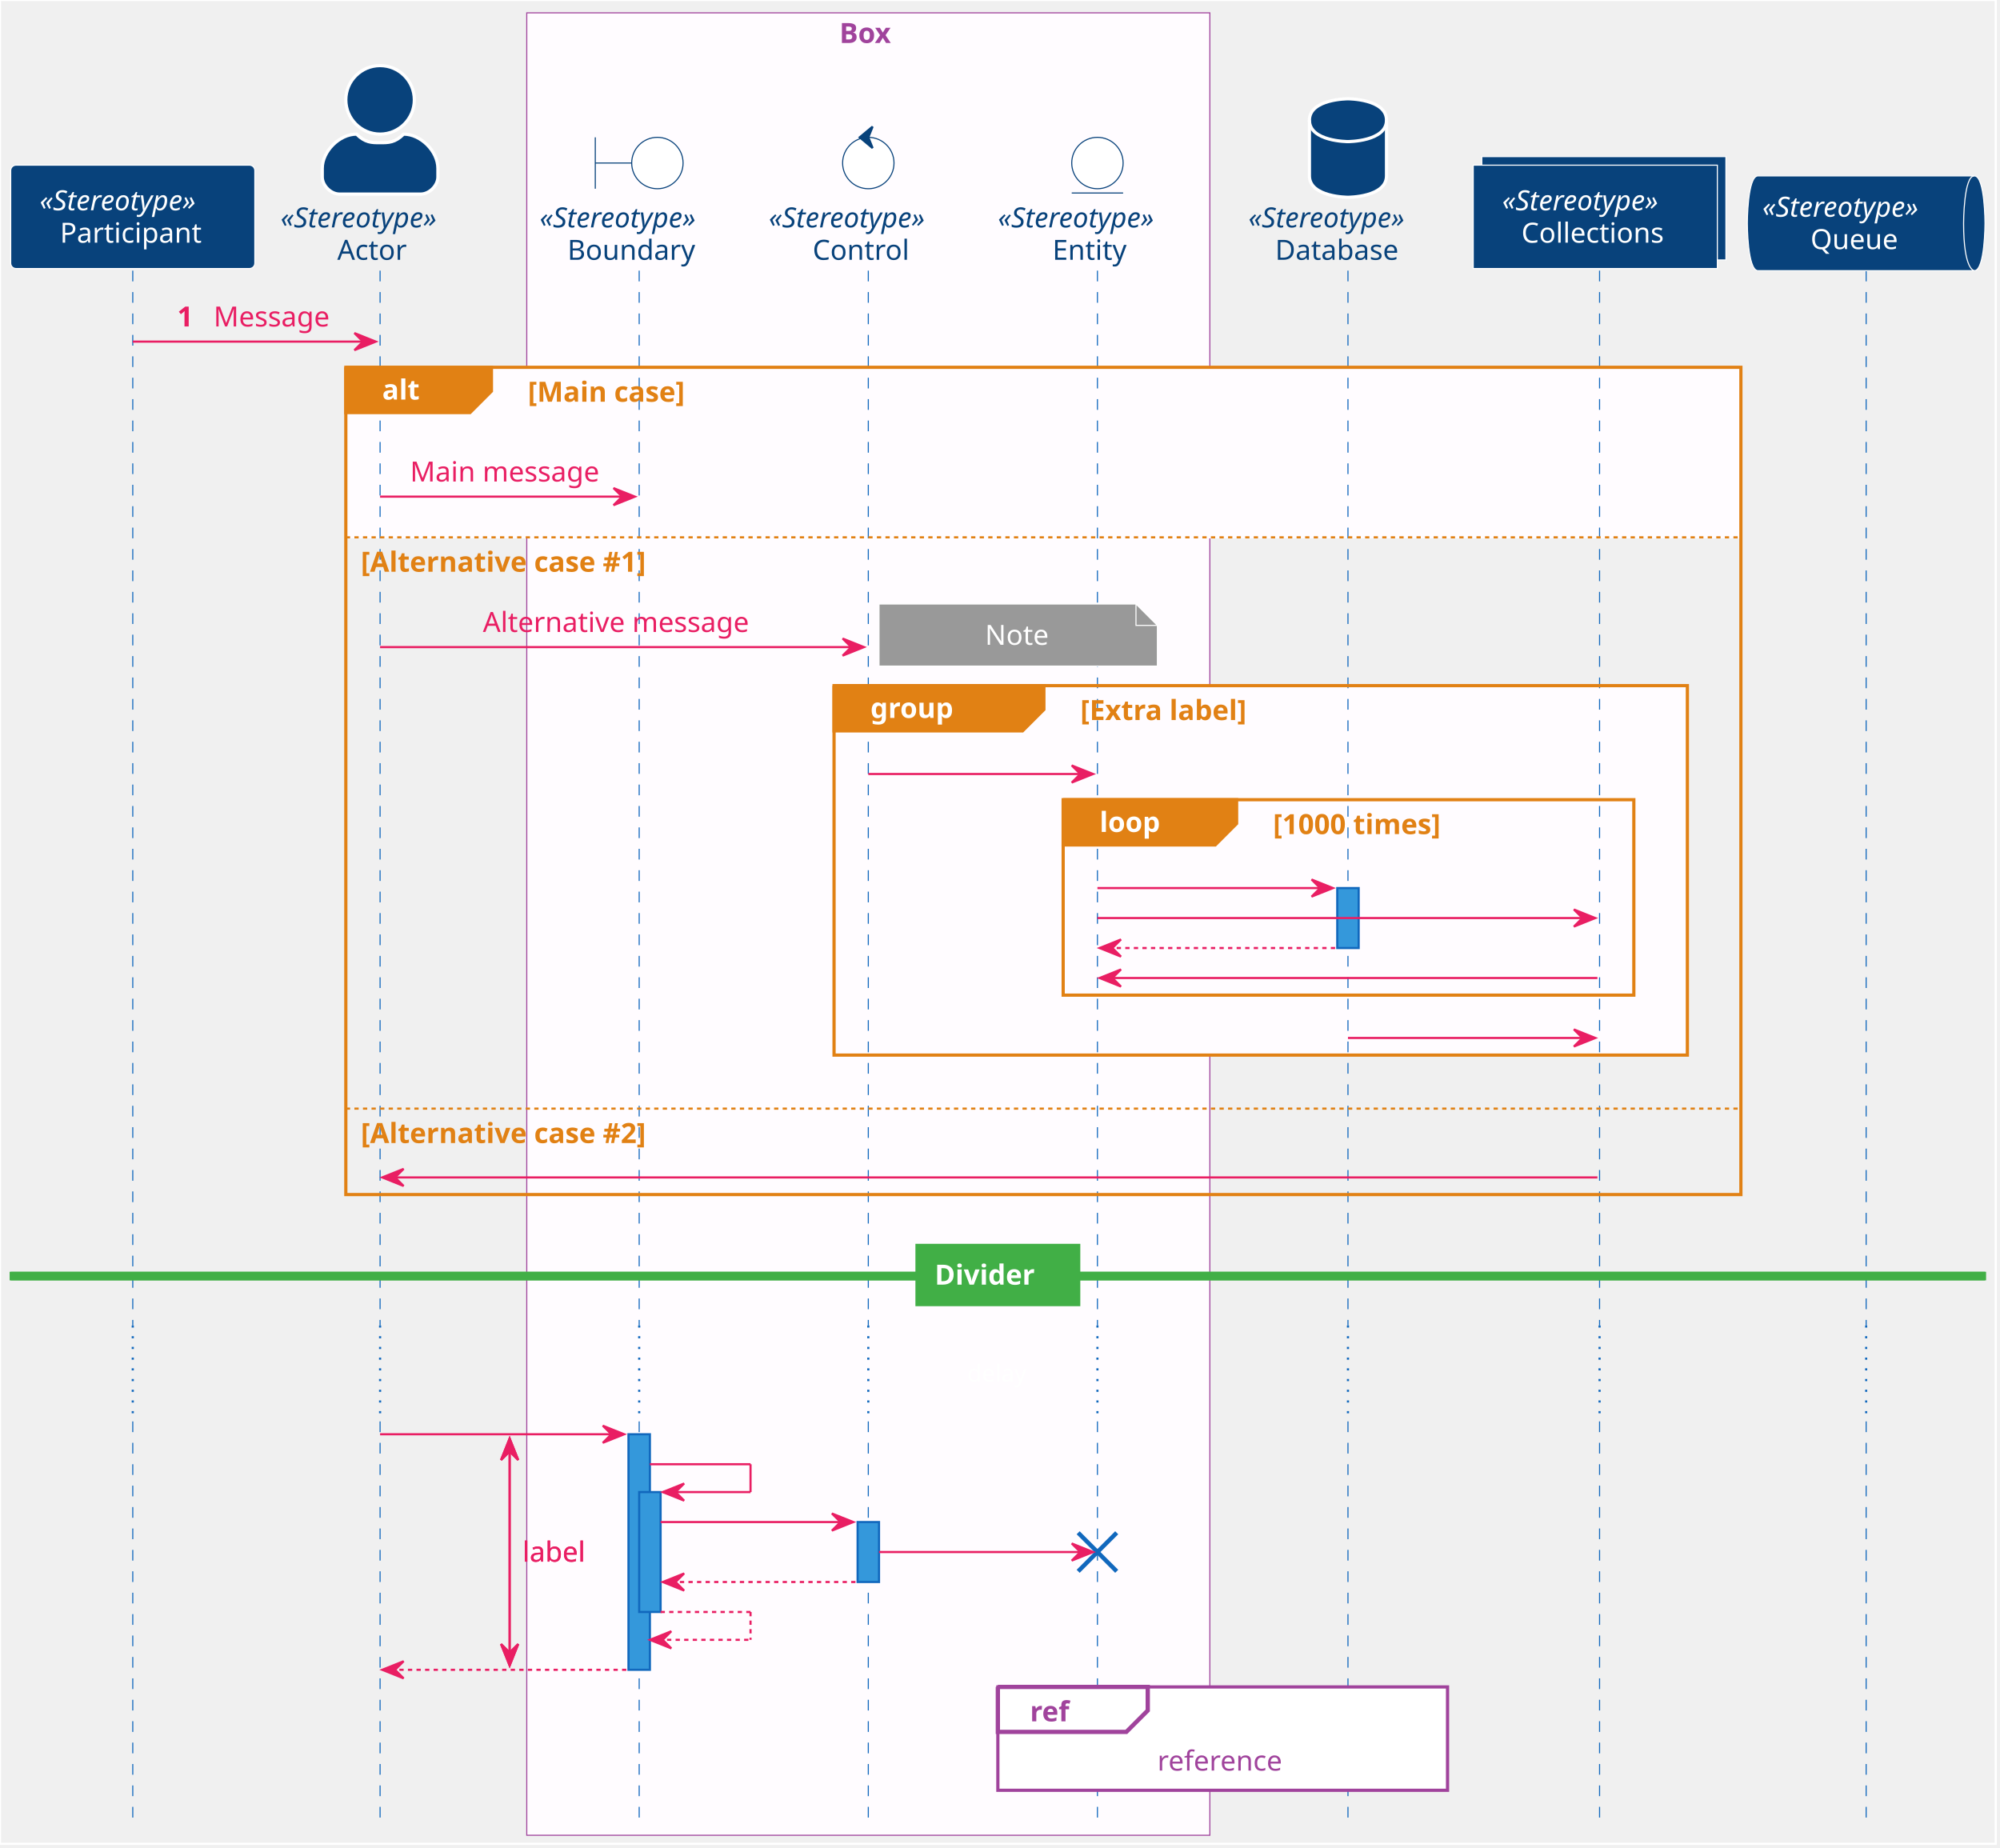
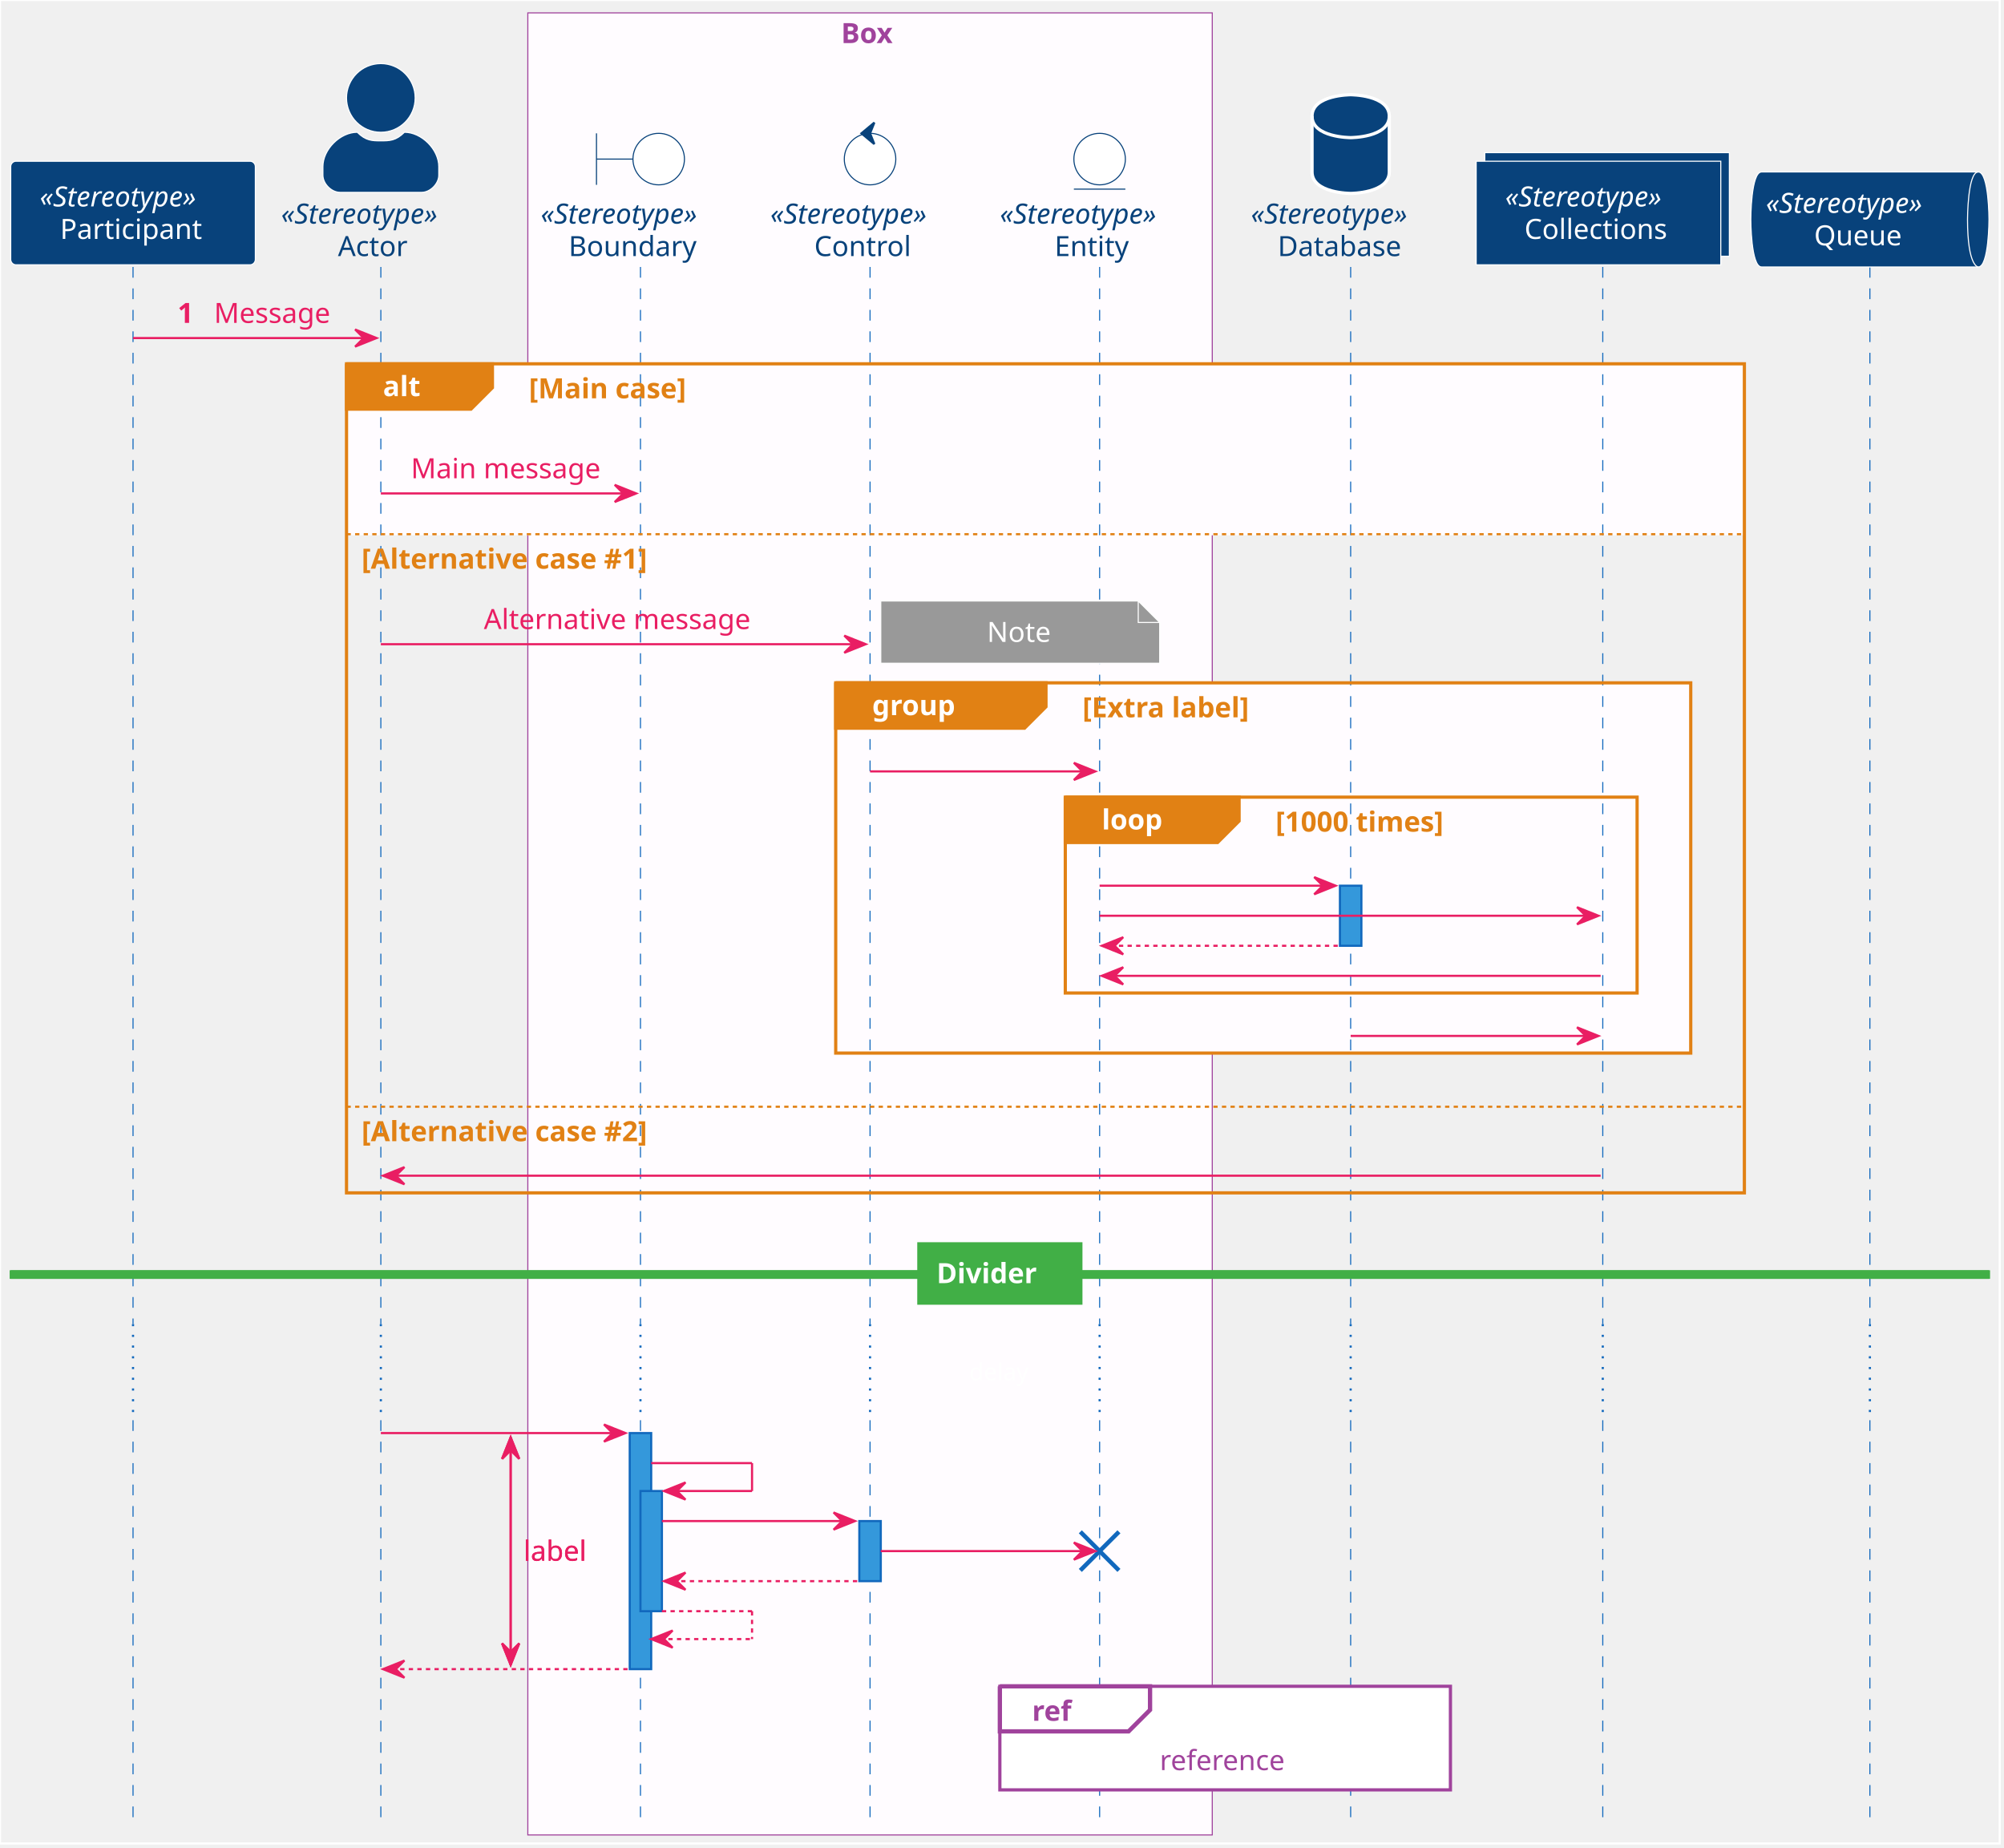
- <svg xmlns="http://www.w3.org/2000/svg" contentStyleType="text/css" height="863px" preserveAspectRatio="none" style="width:934px;height:863px;" version="1.1" viewBox="0 0 934 863" width="934px" zoomAndPan="magnify">
+ <svg xmlns="http://www.w3.org/2000/svg" contentStyleType="text/css" height="861px" preserveAspectRatio="none" style="width:934px;height:861px;" version="1.1" viewBox="0 0 934 861" width="934px" zoomAndPan="magnify">
  <defs />
  <g>
-     <rect fill="none" height="861.062" style="stroke:#FFFFFF;stroke-width:1.0;" width="932" x="0" y="0" />
-     <rect fill="#FFFCFF" height="851.062" style="stroke:#A0439C;stroke-width:0.5;" width="319" x="246" y="6" />
+     <rect fill="none" height="859.062" style="stroke:#FFFFFF;stroke-width:1.0;" width="932" x="0" y="0" />
+     <rect fill="#FFFCFF" height="849.062" style="stroke:#A0439C;stroke-width:0.5;" width="319" x="246" y="6" />
    <text fill="#A0439C" font-family="sans-serif" font-size="13" font-weight="bold" lengthAdjust="spacing" textLength="27" x="392" y="20.067">Box</text>
-     <rect fill="#FFFCFF" height="79.398" style="stroke:#FFFCFF;stroke-width:1.0;" width="651.5" x="161.5" y="171.531" />
-     <rect fill="#FFFCFF" height="172.531" style="stroke:#FFFCFF;stroke-width:1.0;" width="398.5" x="389.5" y="320.195" />
-     <rect fill="#FFFCFF" height="91.266" style="stroke:#FFFCFF;stroke-width:1.0;" width="266.5" x="496.5" y="373.461" />
-     <line style="stroke:#E91E63;stroke-width:1.0;" x1="238" x2="238" y1="671.797" y2="777.797" />
-     <polygon fill="#E91E63" points="234,681.797,238,671.797,242,681.797,238,677.797" style="stroke:#E91E63;stroke-width:1.0;" />
-     <polygon fill="#E91E63" points="234,767.797,238,777.797,242,767.797,238,771.797" style="stroke:#E91E63;stroke-width:1.0;" />
-     <text fill="#E91E63" font-family="sans-serif" font-size="13" lengthAdjust="spacing" textLength="30" x="244" y="729.297">label</text>
-     <line style="stroke:#1168BD;stroke-width:0.5;stroke-dasharray:5.0,5.0;" x1="62" x2="62" y1="126.398" y2="618.992" />
-     <line style="stroke:#1168BD;stroke-width:1.0;stroke-dasharray:1.0,4.0;" x1="62" x2="62" y1="618.992" y2="663.797" />
-     <line style="stroke:#1168BD;stroke-width:0.5;stroke-dasharray:5.0,5.0;" x1="62" x2="62" y1="663.797" y2="851.062" />
-     <line style="stroke:#1168BD;stroke-width:0.5;stroke-dasharray:5.0,5.0;" x1="177.5" x2="177.5" y1="126.398" y2="618.992" />
-     <line style="stroke:#1168BD;stroke-width:1.0;stroke-dasharray:1.0,4.0;" x1="177.5" x2="177.5" y1="618.992" y2="663.797" />
-     <line style="stroke:#1168BD;stroke-width:0.5;stroke-dasharray:5.0,5.0;" x1="177.5" x2="177.5" y1="663.797" y2="851.062" />
-     <line style="stroke:#1168BD;stroke-width:0.5;stroke-dasharray:5.0,5.0;" x1="298.5" x2="298.5" y1="126.398" y2="618.992" />
-     <line style="stroke:#1168BD;stroke-width:1.0;stroke-dasharray:1.0,4.0;" x1="298.5" x2="298.5" y1="618.992" y2="663.797" />
-     <line style="stroke:#1168BD;stroke-width:0.5;stroke-dasharray:5.0,5.0;" x1="298.5" x2="298.5" y1="663.797" y2="851.062" />
-     <rect fill="#3498DB" height="110" style="stroke:#1168BD;stroke-width:1.0;" width="10" x="293.5" y="669.797" />
-     <rect fill="#3498DB" height="56" style="stroke:#1168BD;stroke-width:1.0;" width="10" x="298.5" y="696.797" />
-     <line style="stroke:#1168BD;stroke-width:0.5;stroke-dasharray:5.0,5.0;" x1="405.5" x2="405.5" y1="126.398" y2="618.992" />
-     <line style="stroke:#1168BD;stroke-width:1.0;stroke-dasharray:1.0,4.0;" x1="405.5" x2="405.5" y1="618.992" y2="663.797" />
-     <line style="stroke:#1168BD;stroke-width:0.5;stroke-dasharray:5.0,5.0;" x1="405.5" x2="405.5" y1="663.797" y2="851.062" />
-     <rect fill="#3498DB" height="28" style="stroke:#1168BD;stroke-width:1.0;" width="10" x="400.5" y="710.797" />
-     <line style="stroke:#1168BD;stroke-width:0.5;stroke-dasharray:5.0,5.0;" x1="512.5" x2="512.5" y1="126.398" y2="618.992" />
-     <line style="stroke:#1168BD;stroke-width:1.0;stroke-dasharray:1.0,4.0;" x1="512.5" x2="512.5" y1="618.992" y2="663.797" />
-     <line style="stroke:#1168BD;stroke-width:0.5;stroke-dasharray:5.0,5.0;" x1="512.5" x2="512.5" y1="663.797" y2="851.062" />
-     <line style="stroke:#1168BD;stroke-width:2.0;" x1="503.5" x2="521.5" y1="715.797" y2="733.797" />
-     <line style="stroke:#1168BD;stroke-width:2.0;" x1="503.5" x2="521.5" y1="733.797" y2="715.797" />
-     <line style="stroke:#1168BD;stroke-width:0.5;stroke-dasharray:5.0,5.0;" x1="629.5" x2="629.5" y1="126.398" y2="618.992" />
-     <line style="stroke:#1168BD;stroke-width:1.0;stroke-dasharray:1.0,4.0;" x1="629.5" x2="629.5" y1="618.992" y2="663.797" />
-     <line style="stroke:#1168BD;stroke-width:0.5;stroke-dasharray:5.0,5.0;" x1="629.5" x2="629.5" y1="663.797" y2="851.062" />
-     <rect fill="#3498DB" height="28" style="stroke:#1168BD;stroke-width:1.0;" width="10" x="624.5" y="414.727" />
-     <line style="stroke:#1168BD;stroke-width:0.5;stroke-dasharray:5.0,5.0;" x1="747" x2="747" y1="126.398" y2="618.992" />
-     <line style="stroke:#1168BD;stroke-width:1.0;stroke-dasharray:1.0,4.0;" x1="747" x2="747" y1="618.992" y2="663.797" />
-     <line style="stroke:#1168BD;stroke-width:0.5;stroke-dasharray:5.0,5.0;" x1="747" x2="747" y1="663.797" y2="851.062" />
-     <line style="stroke:#1168BD;stroke-width:0.5;stroke-dasharray:5.0,5.0;" x1="871.5" x2="871.5" y1="126.398" y2="618.992" />
-     <line style="stroke:#1168BD;stroke-width:1.0;stroke-dasharray:1.0,4.0;" x1="871.5" x2="871.5" y1="618.992" y2="663.797" />
-     <line style="stroke:#1168BD;stroke-width:0.5;stroke-dasharray:5.0,5.0;" x1="871.5" x2="871.5" y1="663.797" y2="851.062" />
-     <rect fill="#08427B" height="48.266" rx="2.5" ry="2.5" style="stroke:#FFFFFF;stroke-width:0.5;" width="114" x="5" y="77.133" />
-     <text fill="#FFFFFF" font-family="sans-serif" font-size="13" font-style="italic" lengthAdjust="spacing" textLength="87" x="18.5" y="98.2">«Stereotype»</text>
-     <text fill="#FFFFFF" font-family="sans-serif" font-size="13" lengthAdjust="spacing" textLength="68" x="28" y="113.332">Participant</text>
-     <text fill="#08427B" font-family="sans-serif" font-size="13" font-style="italic" lengthAdjust="spacing" textLength="87" x="131" y="106.2">«Stereotype»</text>
-     <text fill="#08427B" font-family="sans-serif" font-size="13" lengthAdjust="spacing" textLength="34" x="157.5" y="121.332">Actor</text>
-     <ellipse cx="177.5" cy="46.633" fill="#08427B" rx="16" ry="16" style="stroke:#FFFFFF;stroke-width:1.5;" />
-     <path d="M177.5,66.633 C181.5,66.633 184.5,66.633 188.5,62.633 C196.5,62.633 204.5,70.633 204.5,78.633 L204.5,82.633 C204.5,86.633 200.5,90.633 196.5,90.633 L158.5,90.633 C154.5,90.633 150.5,86.633 150.5,82.633 L150.5,78.633 C150.5,70.633 158.5,62.633 166.5,62.633 C170.5,66.633 173.5,66.633 177.5,66.633 " fill="#08427B" style="stroke:#FFFFFF;stroke-width:1.5;" />
-     <text fill="#08427B" font-family="sans-serif" font-size="13" font-style="italic" lengthAdjust="spacing" textLength="87" x="252" y="106.2">«Stereotype»</text>
-     <text fill="#08427B" font-family="sans-serif" font-size="13" lengthAdjust="spacing" textLength="61" x="265" y="121.332">Boundary</text>
-     <path d="M278,64.133 L278,88.133 M278,76.133 L295,76.133 " fill="none" style="stroke:#08427B;stroke-width:0.5;" />
-     <ellipse cx="307" cy="76.133" fill="#FFFFFF" rx="12" ry="12" style="stroke:#08427B;stroke-width:0.5;" />
-     <text fill="#08427B" font-family="sans-serif" font-size="13" font-style="italic" lengthAdjust="spacing" textLength="87" x="359" y="106.2">«Stereotype»</text>
-     <text fill="#08427B" font-family="sans-serif" font-size="13" lengthAdjust="spacing" textLength="46" x="379.5" y="121.332">Control</text>
-     <ellipse cx="405.5" cy="76.133" fill="#FFFFFF" rx="12" ry="12" style="stroke:#08427B;stroke-width:0.5;" />
-     <polygon fill="#08427B" points="401.5,64.133,407.5,59.133,405.5,64.133,407.5,69.133,401.5,64.133" style="stroke:#08427B;stroke-width:1.0;" />
-     <text fill="#08427B" font-family="sans-serif" font-size="13" font-style="italic" lengthAdjust="spacing" textLength="87" x="466" y="106.2">«Stereotype»</text>
-     <text fill="#08427B" font-family="sans-serif" font-size="13" lengthAdjust="spacing" textLength="36" x="491.5" y="121.332">Entity</text>
-     <ellipse cx="512.5" cy="76.133" fill="#FFFFFF" rx="12" ry="12" style="stroke:#08427B;stroke-width:0.5;" />
-     <line style="stroke:#08427B;stroke-width:0.5;" x1="500.5" x2="524.5" y1="90.133" y2="90.133" />
-     <text fill="#08427B" font-family="sans-serif" font-size="13" font-style="italic" lengthAdjust="spacing" textLength="87" x="583" y="106.2">«Stereotype»</text>
-     <text fill="#08427B" font-family="sans-serif" font-size="13" lengthAdjust="spacing" textLength="62" x="595.5" y="121.332">Database</text>
-     <path d="M611.5,56.133 C611.5,46.133 629.5,46.133 629.5,46.133 C629.5,46.133 647.5,46.133 647.5,56.133 L647.5,82.133 C647.5,92.133 629.5,92.133 629.5,92.133 C629.5,92.133 611.5,92.133 611.5,82.133 L611.5,56.133 " fill="#08427B" style="stroke:#FFFFFF;stroke-width:1.5;" />
-     <path d="M611.5,56.133 C611.5,66.133 629.5,66.133 629.5,66.133 C629.5,66.133 647.5,66.133 647.5,56.133 " fill="none" style="stroke:#FFFFFF;stroke-width:1.5;" />
-     <rect fill="#08427B" height="48.266" style="stroke:#FFFFFF;stroke-width:0.5;" width="114" x="692" y="73.133" />
-     <rect fill="#08427B" height="48.266" style="stroke:#FFFFFF;stroke-width:0.5;" width="114" x="688" y="77.133" />
-     <text fill="#FFFFFF" font-family="sans-serif" font-size="13" font-style="italic" lengthAdjust="spacing" textLength="87" x="701.5" y="98.2">«Stereotype»</text>
-     <text fill="#FFFFFF" font-family="sans-serif" font-size="13" lengthAdjust="spacing" textLength="69" x="710.5" y="113.332">Collections</text>
-     <path d="M821,82.133 L922,82.133 C927,82.133 927,104.266 927,104.266 C927,104.266 927,126.398 922,126.398 L821,126.398 C816,126.398 816,104.266 816,104.266 C816,104.266 816,82.133 821,82.133 " fill="#08427B" style="stroke:#FFFFFF;stroke-width:0.5;" />
-     <path d="M922,82.133 C917,82.133 917,104.266 917,104.266 C917,126.398 922,126.398 922,126.398 " fill="none" style="stroke:#FFFFFF;stroke-width:0.5;" />
-     <text fill="#FFFFFF" font-family="sans-serif" font-size="13" font-style="italic" lengthAdjust="spacing" textLength="87" x="823" y="101.2">«Stereotype»</text>
-     <text fill="#FFFFFF" font-family="sans-serif" font-size="13" lengthAdjust="spacing" textLength="42" x="845.5" y="116.332">Queue</text>
-     <polygon fill="#E91E63" points="165.5,155.531,175.5,159.531,165.5,163.531,169.5,159.531" style="stroke:#E91E63;stroke-width:1.0;" />
-     <line style="stroke:#E91E63;stroke-width:1.0;" x1="62" x2="171.5" y1="159.531" y2="159.531" />
-     <text fill="#E91E63" font-family="sans-serif" font-size="13" font-weight="bold" lengthAdjust="spacing" textLength="9" x="82.75" y="152.465">1</text>
-     <text fill="#E91E63" font-family="sans-serif" font-size="13" lengthAdjust="spacing" textLength="57" x="99.75" y="152.465">Message</text>
-     <path d="M161.5,171.531 L229.5,171.531 L229.5,182.664 L219.5,192.664 L161.5,192.664 L161.5,171.531 " fill="#E18114" style="stroke:#E18114;stroke-width:1.5;" />
-     <rect fill="none" height="386.328" style="stroke:#E18114;stroke-width:1.5;" width="651.5" x="161.5" y="171.531" />
-     <text fill="#FFFFFF" font-family="sans-serif" font-size="13" font-weight="bold" lengthAdjust="spacing" textLength="19" x="178.5" y="186.598">alt</text>
-     <text fill="#E18114" font-family="sans-serif" font-size="13" font-weight="bold" lengthAdjust="spacing" textLength="86" x="246.5" y="187.598">[Main case]</text>
-     <line style="stroke:#E18114;stroke-width:1.0;stroke-dasharray:2.0,2.0;" x1="161.5" x2="813" y1="250.93" y2="250.93" />
-     <text fill="#E18114" font-family="sans-serif" font-size="13" font-weight="bold" lengthAdjust="spacing" textLength="156" x="168.5" y="266.997">[Alternative case #1]</text>
-     <line style="stroke:#E18114;stroke-width:1.0;stroke-dasharray:2.0,2.0;" x1="161.5" x2="813" y1="517.727" y2="517.727" />
-     <text fill="#E18114" font-family="sans-serif" font-size="13" font-weight="bold" lengthAdjust="spacing" textLength="156" x="168.5" y="533.793">[Alternative case #2]</text>
-     <polygon fill="#E91E63" points="286.5,227.93,296.5,231.93,286.5,235.93,290.5,231.93" style="stroke:#E91E63;stroke-width:1.0;" />
-     <line style="stroke:#E91E63;stroke-width:1.0;" x1="177.5" x2="292.5" y1="231.93" y2="231.93" />
-     <text fill="#E91E63" font-family="sans-serif" font-size="13" lengthAdjust="spacing" textLength="93" x="191.5" y="224.864">Main message</text>
-     <polygon fill="#E91E63" points="393.5,298.195,403.5,302.195,393.5,306.195,397.5,302.195" style="stroke:#E91E63;stroke-width:1.0;" />
-     <line style="stroke:#E91E63;stroke-width:1.0;" x1="177.5" x2="399.5" y1="302.195" y2="302.195" />
-     <text fill="#E91E63" font-family="sans-serif" font-size="13" lengthAdjust="spacing" textLength="132" x="225.5" y="295.129">Alternative message</text>
-     <path d="M410.5,282.062 L410.5,311.062 L540.5,311.062 L540.5,292.062 L530.5,282.062 L410.5,282.062 " fill="#999999" style="stroke:#FFFFFF;stroke-width:0.5;" />
-     <path d="M530.5,282.062 L530.5,292.062 L540.5,292.062 L530.5,282.062 " fill="#999999" style="stroke:#FFFFFF;stroke-width:0.5;" />
-     <text fill="#FFFFFF" font-family="sans-serif" font-size="13" lengthAdjust="spacing" textLength="31" x="460" y="301.129">Note</text>
-     <path d="M389.5,320.195 L487.5,320.195 L487.5,331.328 L477.5,341.328 L389.5,341.328 L389.5,320.195 " fill="#E18114" style="stroke:#E18114;stroke-width:1.5;" />
-     <rect fill="none" height="172.531" style="stroke:#E18114;stroke-width:1.5;" width="398.5" x="389.5" y="320.195" />
-     <text fill="#FFFFFF" font-family="sans-serif" font-size="13" font-weight="bold" lengthAdjust="spacing" textLength="44" x="406.5" y="335.262">group</text>
-     <text fill="#E18114" font-family="sans-serif" font-size="13" font-weight="bold" lengthAdjust="spacing" textLength="91" x="504.5" y="336.262">[Extra label]</text>
-     <polygon fill="#E91E63" points="500.5,357.461,510.5,361.461,500.5,365.461,504.5,361.461" style="stroke:#E91E63;stroke-width:1.0;" />
-     <line style="stroke:#E91E63;stroke-width:1.0;" x1="405.5" x2="506.5" y1="361.461" y2="361.461" />
-     <path d="M496.5,373.461 L577.5,373.461 L577.5,384.594 L567.5,394.594 L496.5,394.594 L496.5,373.461 " fill="#E18114" style="stroke:#E18114;stroke-width:1.5;" />
-     <rect fill="none" height="91.266" style="stroke:#E18114;stroke-width:1.5;" width="266.5" x="496.5" y="373.461" />
-     <text fill="#FFFFFF" font-family="sans-serif" font-size="13" font-weight="bold" lengthAdjust="spacing" textLength="32" x="513.5" y="388.528">loop</text>
-     <text fill="#E18114" font-family="sans-serif" font-size="13" font-weight="bold" lengthAdjust="spacing" textLength="94" x="594.5" y="389.528">[1000 times]</text>
-     <polygon fill="#E91E63" points="612.5,410.727,622.5,414.727,612.5,418.727,616.5,414.727" style="stroke:#E91E63;stroke-width:1.0;" />
-     <line style="stroke:#E91E63;stroke-width:1.0;" x1="512.5" x2="618.5" y1="414.727" y2="414.727" />
-     <polygon fill="#E91E63" points="735,424.727,745,428.727,735,432.727,739,428.727" style="stroke:#E91E63;stroke-width:1.0;" />
-     <line style="stroke:#E91E63;stroke-width:1.0;" x1="512.5" x2="741" y1="428.727" y2="428.727" />
-     <polygon fill="#E91E63" points="523.5,438.727,513.5,442.727,523.5,446.727,519.5,442.727" style="stroke:#E91E63;stroke-width:1.0;" />
-     <line style="stroke:#E91E63;stroke-width:1.0;stroke-dasharray:2.0,2.0;" x1="517.5" x2="623.5" y1="442.727" y2="442.727" />
-     <polygon fill="#E91E63" points="523.5,452.727,513.5,456.727,523.5,460.727,519.5,456.727" style="stroke:#E91E63;stroke-width:1.0;" />
-     <line style="stroke:#E91E63;stroke-width:1.0;" x1="517.5" x2="746" y1="456.727" y2="456.727" />
-     <polygon fill="#E91E63" points="735,480.727,745,484.727,735,488.727,739,484.727" style="stroke:#E91E63;stroke-width:1.0;" />
-     <line style="stroke:#E91E63;stroke-width:1.0;" x1="629.5" x2="741" y1="484.727" y2="484.727" />
-     <polygon fill="#E91E63" points="188.5,545.859,178.5,549.859,188.5,553.859,184.5,549.859" style="stroke:#E91E63;stroke-width:1.0;" />
-     <line style="stroke:#E91E63;stroke-width:1.0;" x1="182.5" x2="746" y1="549.859" y2="549.859" />
-     <rect fill="#41AF46" height="3" style="stroke:#41AF46;stroke-width:1.0;" width="922" x="5" y="594.426" />
-     <line style="stroke:#41AF46;stroke-width:1.0;" x1="5" x2="927" y1="594.426" y2="594.426" />
-     <line style="stroke:#41AF46;stroke-width:1.0;" x1="5" x2="927" y1="597.426" y2="597.426" />
-     <rect fill="#41AF46" height="27.133" style="stroke:#41AF46;stroke-width:2.0;" width="75" x="428.5" y="581.859" />
-     <text fill="#FFFFFF" font-family="sans-serif" font-size="13" font-weight="bold" lengthAdjust="spacing" textLength="52" x="436.5" y="599.926">Divider</text>
-     <text fill="#FFFFFF" font-family="sans-serif" font-size="11" lengthAdjust="spacing" textLength="30" x="451.75" y="645.203">delay</text>
-     <polygon fill="#E91E63" points="281.5,665.797,291.5,669.797,281.5,673.797,285.5,669.797" style="stroke:#E91E63;stroke-width:1.0;" />
-     <line style="stroke:#E91E63;stroke-width:1.0;" x1="177.5" x2="287.5" y1="669.797" y2="669.797" />
-     <line style="stroke:#E91E63;stroke-width:1.0;" x1="303.5" x2="350.5" y1="683.797" y2="683.797" />
-     <line style="stroke:#E91E63;stroke-width:1.0;" x1="350.5" x2="350.5" y1="683.797" y2="696.797" />
-     <line style="stroke:#E91E63;stroke-width:1.0;" x1="309.5" x2="350.5" y1="696.797" y2="696.797" />
-     <polygon fill="#E91E63" points="319.5,692.797,309.5,696.797,319.5,700.797,315.5,696.797" style="stroke:#E91E63;stroke-width:1.0;" />
-     <polygon fill="#E91E63" points="388.5,706.797,398.5,710.797,388.5,714.797,392.5,710.797" style="stroke:#E91E63;stroke-width:1.0;" />
-     <line style="stroke:#E91E63;stroke-width:1.0;" x1="308.5" x2="394.5" y1="710.797" y2="710.797" />
-     <polygon fill="#E91E63" points="500.5,720.797,510.5,724.797,500.5,728.797,504.5,724.797" style="stroke:#E91E63;stroke-width:1.0;" />
-     <line style="stroke:#E91E63;stroke-width:1.0;" x1="410.5" x2="506.5" y1="724.797" y2="724.797" />
-     <polygon fill="#E91E63" points="319.5,734.797,309.5,738.797,319.5,742.797,315.5,738.797" style="stroke:#E91E63;stroke-width:1.0;" />
-     <line style="stroke:#E91E63;stroke-width:1.0;stroke-dasharray:2.0,2.0;" x1="313.5" x2="399.5" y1="738.797" y2="738.797" />
-     <line style="stroke:#E91E63;stroke-width:1.0;stroke-dasharray:2.0,2.0;" x1="308.5" x2="350.5" y1="752.797" y2="752.797" />
-     <line style="stroke:#E91E63;stroke-width:1.0;stroke-dasharray:2.0,2.0;" x1="350.5" x2="350.5" y1="752.797" y2="765.797" />
-     <line style="stroke:#E91E63;stroke-width:1.0;stroke-dasharray:2.0,2.0;" x1="303.5" x2="350.5" y1="765.797" y2="765.797" />
-     <polygon fill="#E91E63" points="313.5,761.797,303.5,765.797,313.5,769.797,309.5,765.797" style="stroke:#E91E63;stroke-width:1.0;" />
-     <polygon fill="#E91E63" points="188.5,775.797,178.5,779.797,188.5,783.797,184.5,779.797" style="stroke:#E91E63;stroke-width:1.0;" />
-     <line style="stroke:#E91E63;stroke-width:1.0;stroke-dasharray:2.0,2.0;" x1="182.5" x2="292.5" y1="779.797" y2="779.797" />
-     <rect fill="#FFFFFF" height="48.266" style="stroke:#A0439C;stroke-width:1.5;" width="210" x="466" y="787.797" />
-     <path d="M466,787.797 L536,787.797 L536,798.797 L526,808.797 L466,808.797 L466,787.797 " fill="#FFFFFF" style="stroke:#A0439C;stroke-width:2.0;" />
-     <text fill="#A0439C" font-family="sans-serif" font-size="13" font-weight="bold" lengthAdjust="spacing" textLength="21" x="481" y="803.864">ref</text>
-     <text fill="#A0439C" font-family="sans-serif" font-size="13" lengthAdjust="spacing" textLength="61" x="540.5" y="826.864">reference</text>
-     <line style="stroke:#E91E63;stroke-width:1.0;" x1="238" x2="238" y1="671.797" y2="777.797" />
-     <polygon fill="#E91E63" points="234,681.797,238,671.797,242,681.797,238,677.797" style="stroke:#E91E63;stroke-width:1.0;" />
-     <polygon fill="#E91E63" points="234,767.797,238,777.797,242,767.797,238,771.797" style="stroke:#E91E63;stroke-width:1.0;" />
-     <text fill="#E91E63" font-family="sans-serif" font-size="13" lengthAdjust="spacing" textLength="30" x="244" y="729.297">label</text>
+     <rect fill="#FFFCFF" height="79.398" style="stroke:#FFFCFF;stroke-width:1.0;" width="651.5" x="161.5" y="169.531" />
+     <rect fill="#FFFCFF" height="172.531" style="stroke:#FFFCFF;stroke-width:1.0;" width="398.5" x="389.5" y="318.195" />
+     <rect fill="#FFFCFF" height="91.266" style="stroke:#FFFCFF;stroke-width:1.0;" width="266.5" x="496.5" y="371.461" />
+     <line style="stroke:#E91E63;stroke-width:1.0;" x1="238" x2="238" y1="669.797" y2="775.797" />
+     <polygon fill="#E91E63" points="234,679.797,238,669.797,242,679.797,238,675.797" style="stroke:#E91E63;stroke-width:1.0;" />
+     <polygon fill="#E91E63" points="234,765.797,238,775.797,242,765.797,238,769.797" style="stroke:#E91E63;stroke-width:1.0;" />
+     <text fill="#E91E63" font-family="sans-serif" font-size="13" lengthAdjust="spacing" textLength="30" x="244" y="727.297">label</text>
+     <line style="stroke:#1168BD;stroke-width:0.5;stroke-dasharray:5.0,5.0;" x1="62" x2="62" y1="124.398" y2="616.992" />
+     <line style="stroke:#1168BD;stroke-width:1.0;stroke-dasharray:1.0,4.0;" x1="62" x2="62" y1="616.992" y2="661.797" />
+     <line style="stroke:#1168BD;stroke-width:0.5;stroke-dasharray:5.0,5.0;" x1="62" x2="62" y1="661.797" y2="849.062" />
+     <line style="stroke:#1168BD;stroke-width:0.5;stroke-dasharray:5.0,5.0;" x1="177.5" x2="177.5" y1="124.398" y2="616.992" />
+     <line style="stroke:#1168BD;stroke-width:1.0;stroke-dasharray:1.0,4.0;" x1="177.5" x2="177.5" y1="616.992" y2="661.797" />
+     <line style="stroke:#1168BD;stroke-width:0.5;stroke-dasharray:5.0,5.0;" x1="177.5" x2="177.5" y1="661.797" y2="849.062" />
+     <line style="stroke:#1168BD;stroke-width:0.5;stroke-dasharray:5.0,5.0;" x1="298.5" x2="298.5" y1="124.398" y2="616.992" />
+     <line style="stroke:#1168BD;stroke-width:1.0;stroke-dasharray:1.0,4.0;" x1="298.5" x2="298.5" y1="616.992" y2="661.797" />
+     <line style="stroke:#1168BD;stroke-width:0.5;stroke-dasharray:5.0,5.0;" x1="298.5" x2="298.5" y1="661.797" y2="849.062" />
+     <rect fill="#3498DB" height="110" style="stroke:#1168BD;stroke-width:1.0;" width="10" x="293.5" y="667.797" />
+     <rect fill="#3498DB" height="56" style="stroke:#1168BD;stroke-width:1.0;" width="10" x="298.5" y="694.797" />
+     <line style="stroke:#1168BD;stroke-width:0.5;stroke-dasharray:5.0,5.0;" x1="405.5" x2="405.5" y1="124.398" y2="616.992" />
+     <line style="stroke:#1168BD;stroke-width:1.0;stroke-dasharray:1.0,4.0;" x1="405.5" x2="405.5" y1="616.992" y2="661.797" />
+     <line style="stroke:#1168BD;stroke-width:0.5;stroke-dasharray:5.0,5.0;" x1="405.5" x2="405.5" y1="661.797" y2="849.062" />
+     <rect fill="#3498DB" height="28" style="stroke:#1168BD;stroke-width:1.0;" width="10" x="400.5" y="708.797" />
+     <line style="stroke:#1168BD;stroke-width:0.5;stroke-dasharray:5.0,5.0;" x1="512.5" x2="512.5" y1="124.398" y2="616.992" />
+     <line style="stroke:#1168BD;stroke-width:1.0;stroke-dasharray:1.0,4.0;" x1="512.5" x2="512.5" y1="616.992" y2="661.797" />
+     <line style="stroke:#1168BD;stroke-width:0.5;stroke-dasharray:5.0,5.0;" x1="512.5" x2="512.5" y1="661.797" y2="849.062" />
+     <line style="stroke:#1168BD;stroke-width:2.0;" x1="503.5" x2="521.5" y1="713.797" y2="731.797" />
+     <line style="stroke:#1168BD;stroke-width:2.0;" x1="503.5" x2="521.5" y1="731.797" y2="713.797" />
+     <line style="stroke:#1168BD;stroke-width:0.5;stroke-dasharray:5.0,5.0;" x1="629.5" x2="629.5" y1="124.398" y2="616.992" />
+     <line style="stroke:#1168BD;stroke-width:1.0;stroke-dasharray:1.0,4.0;" x1="629.5" x2="629.5" y1="616.992" y2="661.797" />
+     <line style="stroke:#1168BD;stroke-width:0.5;stroke-dasharray:5.0,5.0;" x1="629.5" x2="629.5" y1="661.797" y2="849.062" />
+     <rect fill="#3498DB" height="28" style="stroke:#1168BD;stroke-width:1.0;" width="10" x="624.5" y="412.727" />
+     <line style="stroke:#1168BD;stroke-width:0.5;stroke-dasharray:5.0,5.0;" x1="747" x2="747" y1="124.398" y2="616.992" />
+     <line style="stroke:#1168BD;stroke-width:1.0;stroke-dasharray:1.0,4.0;" x1="747" x2="747" y1="616.992" y2="661.797" />
+     <line style="stroke:#1168BD;stroke-width:0.5;stroke-dasharray:5.0,5.0;" x1="747" x2="747" y1="661.797" y2="849.062" />
+     <line style="stroke:#1168BD;stroke-width:0.5;stroke-dasharray:5.0,5.0;" x1="871.5" x2="871.5" y1="124.398" y2="616.992" />
+     <line style="stroke:#1168BD;stroke-width:1.0;stroke-dasharray:1.0,4.0;" x1="871.5" x2="871.5" y1="616.992" y2="661.797" />
+     <line style="stroke:#1168BD;stroke-width:0.5;stroke-dasharray:5.0,5.0;" x1="871.5" x2="871.5" y1="661.797" y2="849.062" />
+     <rect fill="#08427B" height="48.266" rx="2.5" ry="2.5" style="stroke:#FFFFFF;stroke-width:0.5;" width="114" x="5" y="75.133" />
+     <text fill="#FFFFFF" font-family="sans-serif" font-size="13" font-style="italic" lengthAdjust="spacing" textLength="87" x="18.5" y="96.2">«Stereotype»</text>
+     <text fill="#FFFFFF" font-family="sans-serif" font-size="13" lengthAdjust="spacing" textLength="68" x="28" y="111.332">Participant</text>
+     <text fill="#08427B" font-family="sans-serif" font-size="13" font-style="italic" lengthAdjust="spacing" textLength="87" x="131" y="104.2">«Stereotype»</text>
+     <text fill="#08427B" font-family="sans-serif" font-size="13" lengthAdjust="spacing" textLength="34" x="157.5" y="119.332">Actor</text>
+     <ellipse cx="177.5" cy="45.633" fill="#08427B" rx="16" ry="16" style="stroke:#FFFFFF;stroke-width:0.5;" />
+     <path d="M177.5,65.633 C181.5,65.633 184.5,65.633 188.5,61.633 C196.5,61.633 204.5,69.633 204.5,77.633 L204.5,81.633 C204.5,85.633 200.5,89.633 196.5,89.633 L158.5,89.633 C154.5,89.633 150.5,85.633 150.5,81.633 L150.5,77.633 C150.5,69.633 158.5,61.633 166.5,61.633 C170.5,65.633 173.5,65.633 177.5,65.633 " fill="#08427B" style="stroke:#FFFFFF;stroke-width:0.5;" />
+     <text fill="#08427B" font-family="sans-serif" font-size="13" font-style="italic" lengthAdjust="spacing" textLength="87" x="252" y="104.2">«Stereotype»</text>
+     <text fill="#08427B" font-family="sans-serif" font-size="13" lengthAdjust="spacing" textLength="61" x="265" y="119.332">Boundary</text>
+     <path d="M278,62.133 L278,86.133 M278,74.133 L295,74.133 " fill="none" style="stroke:#08427B;stroke-width:0.5;" />
+     <ellipse cx="307" cy="74.133" fill="#FFFFFF" rx="12" ry="12" style="stroke:#08427B;stroke-width:0.5;" />
+     <text fill="#08427B" font-family="sans-serif" font-size="13" font-style="italic" lengthAdjust="spacing" textLength="87" x="359" y="104.2">«Stereotype»</text>
+     <text fill="#08427B" font-family="sans-serif" font-size="13" lengthAdjust="spacing" textLength="46" x="379.5" y="119.332">Control</text>
+     <ellipse cx="405.5" cy="74.133" fill="#FFFFFF" rx="12" ry="12" style="stroke:#08427B;stroke-width:0.5;" />
+     <polygon fill="#08427B" points="401.5,62.133,407.5,57.133,405.5,62.133,407.5,67.133,401.5,62.133" style="stroke:#08427B;stroke-width:1.0;" />
+     <text fill="#08427B" font-family="sans-serif" font-size="13" font-style="italic" lengthAdjust="spacing" textLength="87" x="466" y="104.2">«Stereotype»</text>
+     <text fill="#08427B" font-family="sans-serif" font-size="13" lengthAdjust="spacing" textLength="36" x="491.5" y="119.332">Entity</text>
+     <ellipse cx="512.5" cy="74.133" fill="#FFFFFF" rx="12" ry="12" style="stroke:#08427B;stroke-width:0.5;" />
+     <line style="stroke:#08427B;stroke-width:0.5;" x1="500.5" x2="524.5" y1="88.133" y2="88.133" />
+     <text fill="#08427B" font-family="sans-serif" font-size="13" font-style="italic" lengthAdjust="spacing" textLength="87" x="583" y="104.2">«Stereotype»</text>
+     <text fill="#08427B" font-family="sans-serif" font-size="13" lengthAdjust="spacing" textLength="62" x="595.5" y="119.332">Database</text>
+     <path d="M611.5,54.133 C611.5,44.133 629.5,44.133 629.5,44.133 C629.5,44.133 647.5,44.133 647.5,54.133 L647.5,80.133 C647.5,90.133 629.5,90.133 629.5,90.133 C629.5,90.133 611.5,90.133 611.5,80.133 L611.5,54.133 " fill="#08427B" style="stroke:#FFFFFF;stroke-width:1.5;" />
+     <path d="M611.5,54.133 C611.5,64.133 629.5,64.133 629.5,64.133 C629.5,64.133 647.5,64.133 647.5,54.133 " fill="none" style="stroke:#FFFFFF;stroke-width:1.5;" />
+     <rect fill="#08427B" height="48.266" style="stroke:#FFFFFF;stroke-width:0.5;" width="114" x="692" y="71.133" />
+     <rect fill="#08427B" height="48.266" style="stroke:#FFFFFF;stroke-width:0.5;" width="114" x="688" y="75.133" />
+     <text fill="#FFFFFF" font-family="sans-serif" font-size="13" font-style="italic" lengthAdjust="spacing" textLength="87" x="701.5" y="96.2">«Stereotype»</text>
+     <text fill="#FFFFFF" font-family="sans-serif" font-size="13" lengthAdjust="spacing" textLength="69" x="710.5" y="111.332">Collections</text>
+     <path d="M821,80.133 L922,80.133 C927,80.133 927,102.266 927,102.266 C927,102.266 927,124.398 922,124.398 L821,124.398 C816,124.398 816,102.266 816,102.266 C816,102.266 816,80.133 821,80.133 " fill="#08427B" style="stroke:#FFFFFF;stroke-width:0.5;" />
+     <path d="M922,80.133 C917,80.133 917,102.266 917,102.266 C917,124.398 922,124.398 922,124.398 " fill="none" style="stroke:#FFFFFF;stroke-width:0.5;" />
+     <text fill="#FFFFFF" font-family="sans-serif" font-size="13" font-style="italic" lengthAdjust="spacing" textLength="87" x="823" y="99.2">«Stereotype»</text>
+     <text fill="#FFFFFF" font-family="sans-serif" font-size="13" lengthAdjust="spacing" textLength="42" x="845.5" y="114.332">Queue</text>
+     <polygon fill="#E91E63" points="165.5,153.531,175.5,157.531,165.5,161.531,169.5,157.531" style="stroke:#E91E63;stroke-width:1.0;" />
+     <line style="stroke:#E91E63;stroke-width:1.0;" x1="62" x2="171.5" y1="157.531" y2="157.531" />
+     <text fill="#E91E63" font-family="sans-serif" font-size="13" font-weight="bold" lengthAdjust="spacing" textLength="9" x="82.75" y="150.465">1</text>
+     <text fill="#E91E63" font-family="sans-serif" font-size="13" lengthAdjust="spacing" textLength="57" x="99.75" y="150.465">Message</text>
+     <path d="M161.5,169.531 L229.5,169.531 L229.5,180.664 L219.5,190.664 L161.5,190.664 L161.5,169.531 " fill="#E18114" style="stroke:#E18114;stroke-width:1.5;" />
+     <rect fill="none" height="386.328" style="stroke:#E18114;stroke-width:1.5;" width="651.5" x="161.5" y="169.531" />
+     <text fill="#FFFFFF" font-family="sans-serif" font-size="13" font-weight="bold" lengthAdjust="spacing" textLength="19" x="178.5" y="184.598">alt</text>
+     <text fill="#E18114" font-family="sans-serif" font-size="13" font-weight="bold" lengthAdjust="spacing" textLength="86" x="246.5" y="185.598">[Main case]</text>
+     <line style="stroke:#E18114;stroke-width:1.0;stroke-dasharray:2.0,2.0;" x1="161.5" x2="813" y1="248.93" y2="248.93" />
+     <text fill="#E18114" font-family="sans-serif" font-size="13" font-weight="bold" lengthAdjust="spacing" textLength="156" x="168.5" y="264.997">[Alternative case #1]</text>
+     <line style="stroke:#E18114;stroke-width:1.0;stroke-dasharray:2.0,2.0;" x1="161.5" x2="813" y1="515.727" y2="515.727" />
+     <text fill="#E18114" font-family="sans-serif" font-size="13" font-weight="bold" lengthAdjust="spacing" textLength="156" x="168.5" y="531.793">[Alternative case #2]</text>
+     <polygon fill="#E91E63" points="286.5,225.93,296.5,229.93,286.5,233.93,290.5,229.93" style="stroke:#E91E63;stroke-width:1.0;" />
+     <line style="stroke:#E91E63;stroke-width:1.0;" x1="177.5" x2="292.5" y1="229.93" y2="229.93" />
+     <text fill="#E91E63" font-family="sans-serif" font-size="13" lengthAdjust="spacing" textLength="93" x="191.5" y="222.864">Main message</text>
+     <polygon fill="#E91E63" points="393.5,296.195,403.5,300.195,393.5,304.195,397.5,300.195" style="stroke:#E91E63;stroke-width:1.0;" />
+     <line style="stroke:#E91E63;stroke-width:1.0;" x1="177.5" x2="399.5" y1="300.195" y2="300.195" />
+     <text fill="#E91E63" font-family="sans-serif" font-size="13" lengthAdjust="spacing" textLength="132" x="225.5" y="293.129">Alternative message</text>
+     <path d="M410.5,280.062 L410.5,309.062 L540.5,309.062 L540.5,290.062 L530.5,280.062 L410.5,280.062 " fill="#999999" style="stroke:#FFFFFF;stroke-width:0.5;" />
+     <path d="M530.5,280.062 L530.5,290.062 L540.5,290.062 L530.5,280.062 " fill="#999999" style="stroke:#FFFFFF;stroke-width:0.5;" />
+     <text fill="#FFFFFF" font-family="sans-serif" font-size="13" lengthAdjust="spacing" textLength="31" x="460" y="299.129">Note</text>
+     <path d="M389.5,318.195 L487.5,318.195 L487.5,329.328 L477.5,339.328 L389.5,339.328 L389.5,318.195 " fill="#E18114" style="stroke:#E18114;stroke-width:1.5;" />
+     <rect fill="none" height="172.531" style="stroke:#E18114;stroke-width:1.5;" width="398.5" x="389.5" y="318.195" />
+     <text fill="#FFFFFF" font-family="sans-serif" font-size="13" font-weight="bold" lengthAdjust="spacing" textLength="44" x="406.5" y="333.262">group</text>
+     <text fill="#E18114" font-family="sans-serif" font-size="13" font-weight="bold" lengthAdjust="spacing" textLength="91" x="504.5" y="334.262">[Extra label]</text>
+     <polygon fill="#E91E63" points="500.5,355.461,510.5,359.461,500.5,363.461,504.5,359.461" style="stroke:#E91E63;stroke-width:1.0;" />
+     <line style="stroke:#E91E63;stroke-width:1.0;" x1="405.5" x2="506.5" y1="359.461" y2="359.461" />
+     <path d="M496.5,371.461 L577.5,371.461 L577.5,382.594 L567.5,392.594 L496.5,392.594 L496.5,371.461 " fill="#E18114" style="stroke:#E18114;stroke-width:1.5;" />
+     <rect fill="none" height="91.266" style="stroke:#E18114;stroke-width:1.5;" width="266.5" x="496.5" y="371.461" />
+     <text fill="#FFFFFF" font-family="sans-serif" font-size="13" font-weight="bold" lengthAdjust="spacing" textLength="32" x="513.5" y="386.528">loop</text>
+     <text fill="#E18114" font-family="sans-serif" font-size="13" font-weight="bold" lengthAdjust="spacing" textLength="94" x="594.5" y="387.528">[1000 times]</text>
+     <polygon fill="#E91E63" points="612.5,408.727,622.5,412.727,612.5,416.727,616.5,412.727" style="stroke:#E91E63;stroke-width:1.0;" />
+     <line style="stroke:#E91E63;stroke-width:1.0;" x1="512.5" x2="618.5" y1="412.727" y2="412.727" />
+     <polygon fill="#E91E63" points="735,422.727,745,426.727,735,430.727,739,426.727" style="stroke:#E91E63;stroke-width:1.0;" />
+     <line style="stroke:#E91E63;stroke-width:1.0;" x1="512.5" x2="741" y1="426.727" y2="426.727" />
+     <polygon fill="#E91E63" points="523.5,436.727,513.5,440.727,523.5,444.727,519.5,440.727" style="stroke:#E91E63;stroke-width:1.0;" />
+     <line style="stroke:#E91E63;stroke-width:1.0;stroke-dasharray:2.0,2.0;" x1="517.5" x2="623.5" y1="440.727" y2="440.727" />
+     <polygon fill="#E91E63" points="523.5,450.727,513.5,454.727,523.5,458.727,519.5,454.727" style="stroke:#E91E63;stroke-width:1.0;" />
+     <line style="stroke:#E91E63;stroke-width:1.0;" x1="517.5" x2="746" y1="454.727" y2="454.727" />
+     <polygon fill="#E91E63" points="735,478.727,745,482.727,735,486.727,739,482.727" style="stroke:#E91E63;stroke-width:1.0;" />
+     <line style="stroke:#E91E63;stroke-width:1.0;" x1="629.5" x2="741" y1="482.727" y2="482.727" />
+     <polygon fill="#E91E63" points="188.5,543.859,178.5,547.859,188.5,551.859,184.5,547.859" style="stroke:#E91E63;stroke-width:1.0;" />
+     <line style="stroke:#E91E63;stroke-width:1.0;" x1="182.5" x2="746" y1="547.859" y2="547.859" />
+     <rect fill="#41AF46" height="3" style="stroke:#41AF46;stroke-width:1.0;" width="922" x="5" y="592.426" />
+     <line style="stroke:#41AF46;stroke-width:1.0;" x1="5" x2="927" y1="592.426" y2="592.426" />
+     <line style="stroke:#41AF46;stroke-width:1.0;" x1="5" x2="927" y1="595.426" y2="595.426" />
+     <rect fill="#41AF46" height="27.133" style="stroke:#41AF46;stroke-width:2.0;" width="75" x="428.5" y="579.859" />
+     <text fill="#FFFFFF" font-family="sans-serif" font-size="13" font-weight="bold" lengthAdjust="spacing" textLength="52" x="436.5" y="597.926">Divider</text>
+     <text fill="#FFFFFF" font-family="sans-serif" font-size="11" lengthAdjust="spacing" textLength="30" x="451.75" y="643.203">delay</text>
+     <polygon fill="#E91E63" points="281.5,663.797,291.5,667.797,281.5,671.797,285.5,667.797" style="stroke:#E91E63;stroke-width:1.0;" />
+     <line style="stroke:#E91E63;stroke-width:1.0;" x1="177.5" x2="287.5" y1="667.797" y2="667.797" />
+     <line style="stroke:#E91E63;stroke-width:1.0;" x1="303.5" x2="350.5" y1="681.797" y2="681.797" />
+     <line style="stroke:#E91E63;stroke-width:1.0;" x1="350.5" x2="350.5" y1="681.797" y2="694.797" />
+     <line style="stroke:#E91E63;stroke-width:1.0;" x1="309.5" x2="350.5" y1="694.797" y2="694.797" />
+     <polygon fill="#E91E63" points="319.5,690.797,309.5,694.797,319.5,698.797,315.5,694.797" style="stroke:#E91E63;stroke-width:1.0;" />
+     <polygon fill="#E91E63" points="388.5,704.797,398.5,708.797,388.5,712.797,392.5,708.797" style="stroke:#E91E63;stroke-width:1.0;" />
+     <line style="stroke:#E91E63;stroke-width:1.0;" x1="308.5" x2="394.5" y1="708.797" y2="708.797" />
+     <polygon fill="#E91E63" points="500.5,718.797,510.5,722.797,500.5,726.797,504.5,722.797" style="stroke:#E91E63;stroke-width:1.0;" />
+     <line style="stroke:#E91E63;stroke-width:1.0;" x1="410.5" x2="506.5" y1="722.797" y2="722.797" />
+     <polygon fill="#E91E63" points="319.5,732.797,309.5,736.797,319.5,740.797,315.5,736.797" style="stroke:#E91E63;stroke-width:1.0;" />
+     <line style="stroke:#E91E63;stroke-width:1.0;stroke-dasharray:2.0,2.0;" x1="313.5" x2="399.5" y1="736.797" y2="736.797" />
+     <line style="stroke:#E91E63;stroke-width:1.0;stroke-dasharray:2.0,2.0;" x1="308.5" x2="350.5" y1="750.797" y2="750.797" />
+     <line style="stroke:#E91E63;stroke-width:1.0;stroke-dasharray:2.0,2.0;" x1="350.5" x2="350.5" y1="750.797" y2="763.797" />
+     <line style="stroke:#E91E63;stroke-width:1.0;stroke-dasharray:2.0,2.0;" x1="303.5" x2="350.5" y1="763.797" y2="763.797" />
+     <polygon fill="#E91E63" points="313.5,759.797,303.5,763.797,313.5,767.797,309.5,763.797" style="stroke:#E91E63;stroke-width:1.0;" />
+     <polygon fill="#E91E63" points="188.5,773.797,178.5,777.797,188.5,781.797,184.5,777.797" style="stroke:#E91E63;stroke-width:1.0;" />
+     <line style="stroke:#E91E63;stroke-width:1.0;stroke-dasharray:2.0,2.0;" x1="182.5" x2="292.5" y1="777.797" y2="777.797" />
+     <rect fill="#FFFFFF" height="48.266" style="stroke:#A0439C;stroke-width:1.5;" width="210" x="466" y="785.797" />
+     <path d="M466,785.797 L536,785.797 L536,796.797 L526,806.797 L466,806.797 L466,785.797 " fill="#FFFFFF" style="stroke:#A0439C;stroke-width:2.0;" />
+     <text fill="#A0439C" font-family="sans-serif" font-size="13" font-weight="bold" lengthAdjust="spacing" textLength="21" x="481" y="801.864">ref</text>
+     <text fill="#A0439C" font-family="sans-serif" font-size="13" lengthAdjust="spacing" textLength="61" x="540.5" y="824.864">reference</text>
+     <line style="stroke:#E91E63;stroke-width:1.0;" x1="238" x2="238" y1="669.797" y2="775.797" />
+     <polygon fill="#E91E63" points="234,679.797,238,669.797,242,679.797,238,675.797" style="stroke:#E91E63;stroke-width:1.0;" />
+     <polygon fill="#E91E63" points="234,765.797,238,775.797,242,765.797,238,769.797" style="stroke:#E91E63;stroke-width:1.0;" />
+     <text fill="#E91E63" font-family="sans-serif" font-size="13" lengthAdjust="spacing" textLength="30" x="244" y="727.297">label</text>
  </g>
</svg>
